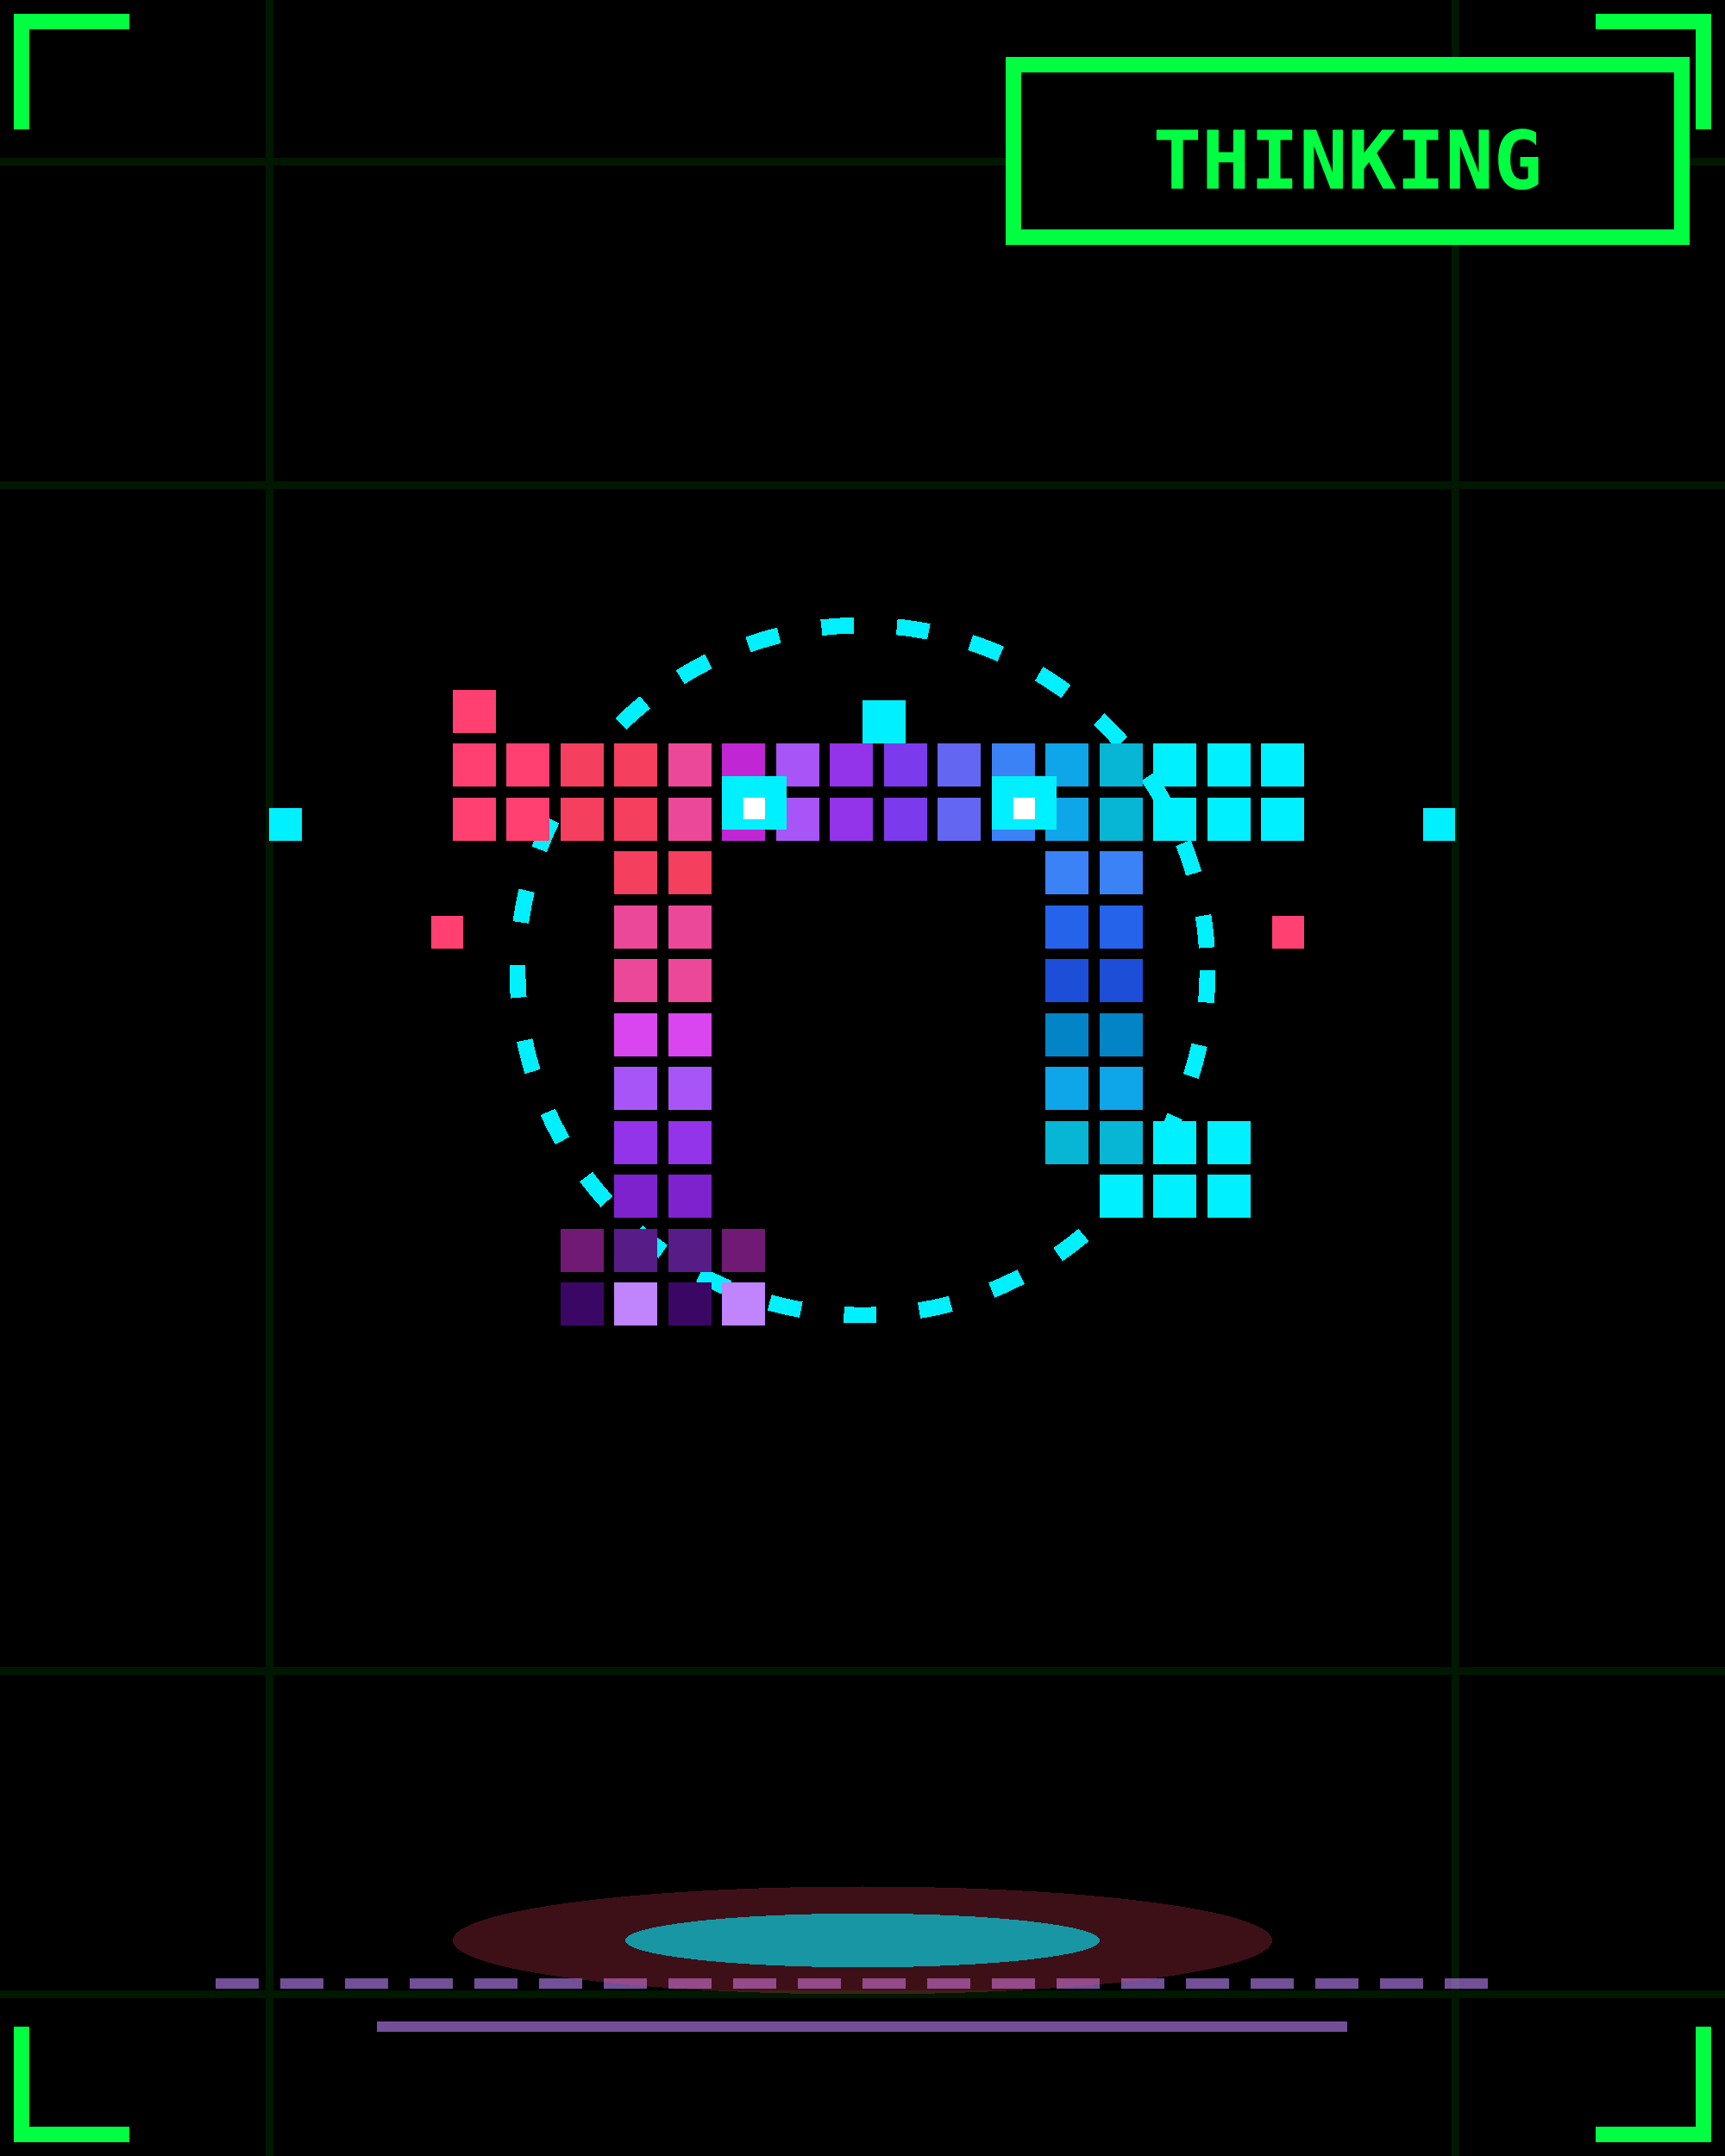
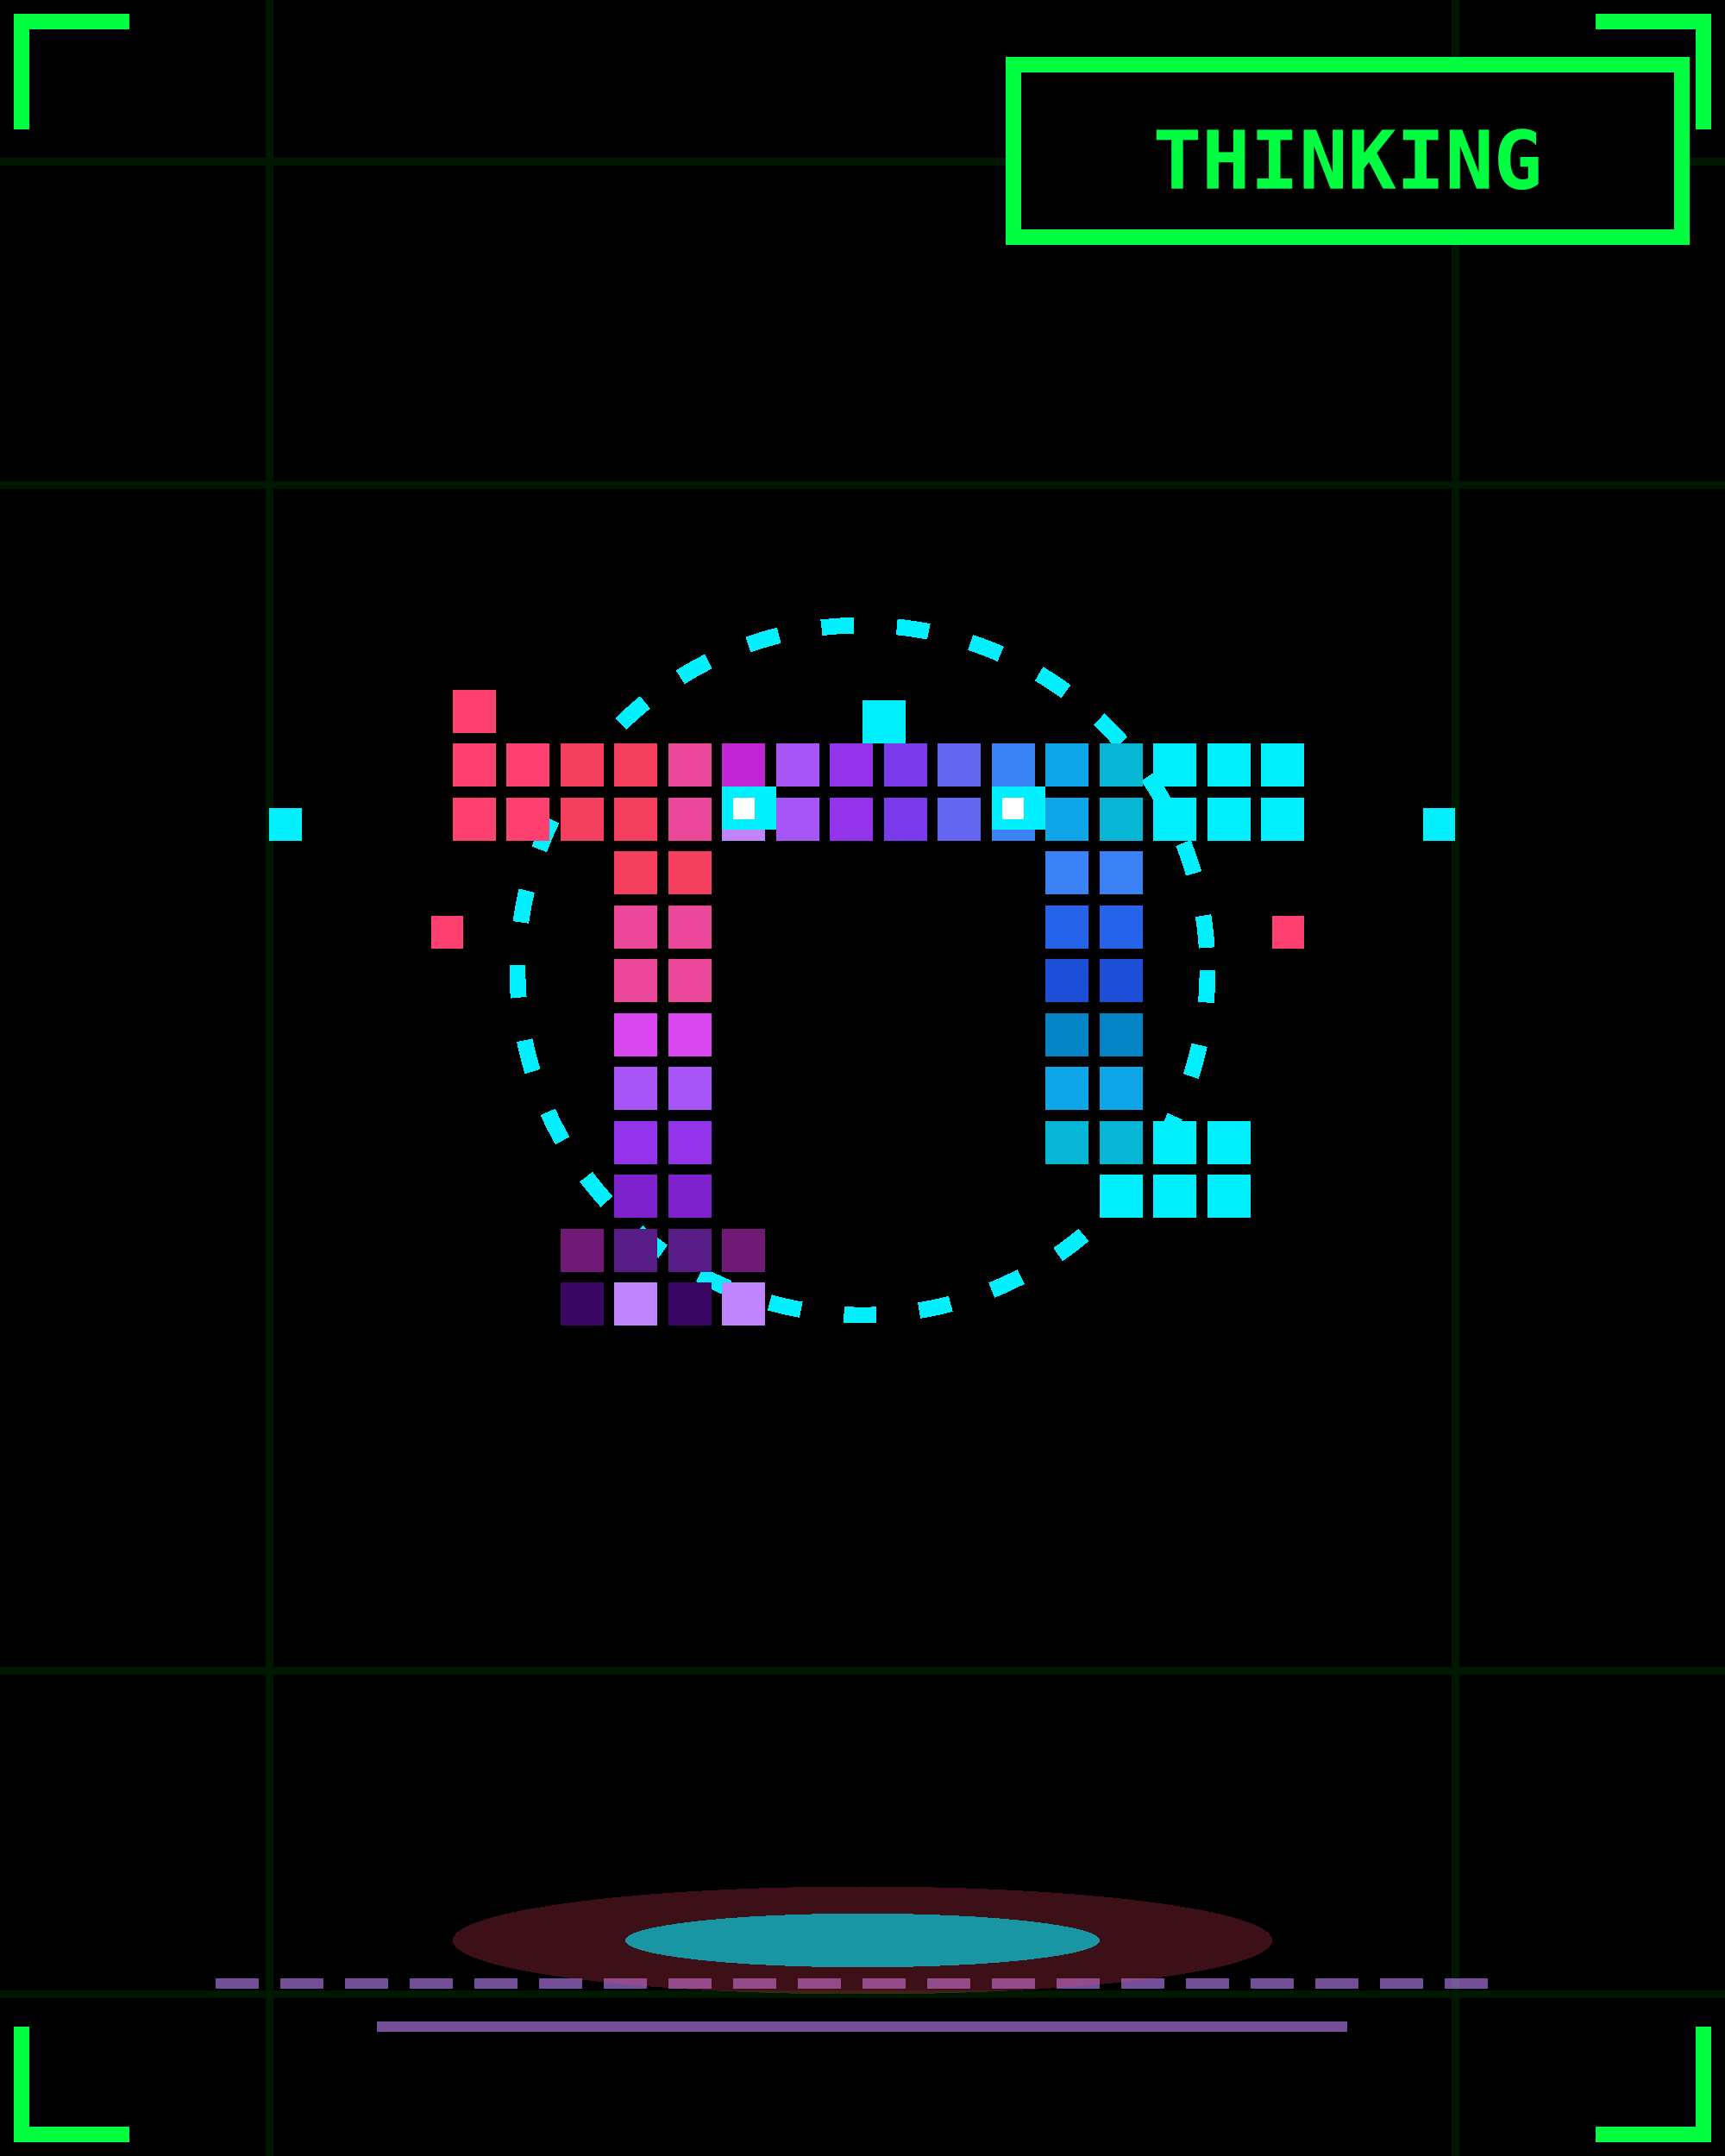
<svg xmlns="http://www.w3.org/2000/svg" viewBox="0 0 160 200" width="100%" height="100%" preserveAspectRatio="none" shape-rendering="crispEdges">
  <defs>
    <pattern id="piHalftone" x="0" y="0" width="4" height="4" patternUnits="userSpaceOnUse">
      <rect width="4" height="4" fill="#180b2c" />
      <rect x="0" y="0" width="2" height="2" fill="#c084fc" />
      <rect x="2" y="2" width="2" height="2" fill="#c084fc" />
    </pattern>
  </defs>
  <style>
    @keyframes psychicPulse {
      0% { transform: scale(0.6); opacity: 0.8; }
      50% { opacity: 0.3; }
      100% { transform: scale(1.6); opacity: 0; }
    }
    @keyframes levitateFloat {
      0%, 100% { transform: translateY(0px); }
      50% { transform: translateY(-6px); }
    }
    @keyframes thoughtParticle1 {
      0% { transform: translateY(0px); opacity: 0; }
      40% { opacity: 1; }
      100% { transform: translateY(-70px); opacity: 0; }
    }
    @keyframes thoughtParticle2 {
      0% { transform: translateY(0px); opacity: 0; }
      40% { opacity: 1; }
      100% { transform: translateY(-70px); opacity: 0; }
    }

    .mascot-thinking { animation: levitateFloat 2s steps(4) infinite; transform-origin: 80px 100px; }
    .psychic-1 { animation: psychicPulse 1.8s steps(4) infinite; transform-origin: 80px 90px; }
    .psychic-2 { animation: psychicPulse 1.8s steps(4) infinite 0.9s; transform-origin: 80px 90px; }
    .tp-1 { animation: thoughtParticle1 2.2s steps(6) infinite; }
    .tp-2 { animation: thoughtParticle2 2.6s steps(6) infinite 1.1s; }
  </style>
  <rect width="160" height="200" fill="#000000" />
  <g stroke="#003b00" stroke-width="0.75" opacity="0.4">
    <line x1="0" y1="15" x2="160" y2="15" />
    <line x1="0" y1="45" x2="160" y2="45" />
    <line x1="0" y1="155" x2="160" y2="155" />
    <line x1="0" y1="185" x2="160" y2="185" />
    <line x1="25" y1="0" x2="25" y2="200" />
    <line x1="135" y1="0" x2="135" y2="200" />
  </g>
  <g stroke="#00ff41" stroke-width="1.5" fill="none">
    <path d="M2,12 L2,2 L12,2" />
    <path d="M158,12 L158,2 L148,2" />
    <path d="M2,188 L2,198 L12,198" />
    <path d="M158,188 L158,198 L148,198" />
  </g>
  <g transform="translate(94, 6)">
    <rect width="62" height="16" fill="#000000" stroke="#00ff41" stroke-width="1.5" />
    <text x="31" y="11.5" font-family="'Fira Code', monospace" font-size="7.5" font-weight="900" fill="#00ff41" text-anchor="middle">THINKING</text>
  </g>
  <g fill="none" stroke-width="1.5" stroke-dasharray="3,4">
    <circle cx="80" cy="90" r="32" stroke="#f43f5e" class="psychic-1" />
    <circle cx="80" cy="90" r="32" stroke="#00f0ff" class="psychic-2" />
  </g>
  <g class="tp-1" fill="#00f0ff" transform="translate(0, 75)">
    <rect x="25" y="0" width="3" height="3" />
    <rect x="132" y="0" width="3" height="3" />
    <rect x="80" y="-10" width="4" height="4" />
  </g>
  <g class="tp-2" fill="#ff4071" transform="translate(0, 85)">
    <rect x="40" y="0" width="3" height="3" />
    <rect x="118" y="0" width="3" height="3" />
  </g>
  <g opacity="0.6" stroke="#c084fc" stroke-width="1">
    <line x1="20" y1="184" x2="140" y2="184" stroke-dasharray="4,2" />
    <line x1="35" y1="188" x2="125" y2="188" />
  </g>
  <ellipse cx="80" cy="180" rx="38" ry="5" fill="#f43f5e" opacity="0.25" />
  <ellipse cx="80" cy="180" rx="22" ry="2.5" fill="#00f0ff" opacity="0.6" />
  <g class="mascot-thinking">
    <rect x="42" y="64" width="4" height="4" fill="#ff4071" />
    <rect x="42" y="69" width="4" height="4" fill="#ff4071" />
    <rect x="42" y="74" width="4" height="4" fill="#ff4071" />
    <rect x="47" y="69" width="4" height="4" fill="#ff4071" />
    <rect x="52" y="69" width="4" height="4" fill="#f43f5e" />
    <rect x="57" y="69" width="4" height="4" fill="#f43f5e" />
    <rect x="62" y="69" width="4" height="4" fill="#ec4899" />
    <rect x="67" y="69" width="4" height="4" fill="#c026d3" />
    <rect x="72" y="69" width="4" height="4" fill="#a855f7" />
    <rect x="77" y="69" width="4" height="4" fill="#9333ea" />
    <rect x="82" y="69" width="4" height="4" fill="#7c3aed" />
    <rect x="87" y="69" width="4" height="4" fill="#6366f1" />
    <rect x="92" y="69" width="4" height="4" fill="#3b82f6" />
    <rect x="97" y="69" width="4" height="4" fill="#0ea5e9" />
    <rect x="102" y="69" width="4" height="4" fill="#06b6d4" />
    <rect x="107" y="69" width="4" height="4" fill="#00f0ff" />
    <rect x="112" y="69" width="4" height="4" fill="#00f0ff" />
    <rect x="117" y="69" width="4" height="4" fill="#00f0ff" />
    <rect x="117" y="74" width="4" height="4" fill="#00f0ff" />
    <rect x="47" y="74" width="4" height="4" fill="#ff4071" />
    <rect x="52" y="74" width="4" height="4" fill="#f43f5e" />
    <rect x="57" y="74" width="4" height="4" fill="#f43f5e" />
    <rect x="62" y="74" width="4" height="4" fill="#ec4899" />
-     <rect x="67" y="74" width="4" height="4" fill="#c026d3" />
+     <rect x="67" y="74" width="4" height="4" fill="#c084fc" />
    <rect x="72" y="74" width="4" height="4" fill="#a855f7" />
    <rect x="77" y="74" width="4" height="4" fill="#9333ea" />
    <rect x="82" y="74" width="4" height="4" fill="#7c3aed" />
    <rect x="87" y="74" width="4" height="4" fill="#6366f1" />
    <rect x="92" y="74" width="4" height="4" fill="#3b82f6" />
    <rect x="97" y="74" width="4" height="4" fill="#0ea5e9" />
    <rect x="102" y="74" width="4" height="4" fill="#06b6d4" />
    <rect x="107" y="74" width="4" height="4" fill="#00f0ff" />
    <rect x="112" y="74" width="4" height="4" fill="#00f0ff" />
    <rect x="57" y="79" width="4" height="4" fill="#f43f5e" />
    <rect x="62" y="79" width="4" height="4" fill="#f43f5e" />
    <rect x="57" y="84" width="4" height="4" fill="#ec4899" />
    <rect x="62" y="84" width="4" height="4" fill="#ec4899" />
    <rect x="57" y="89" width="4" height="4" fill="#ec4899" />
    <rect x="62" y="89" width="4" height="4" fill="#ec4899" />
    <rect x="57" y="94" width="4" height="4" fill="#d946ef" />
    <rect x="62" y="94" width="4" height="4" fill="#d946ef" />
    <rect x="57" y="99" width="4" height="4" fill="#a855f7" />
    <rect x="62" y="99" width="4" height="4" fill="#a855f7" />
    <rect x="57" y="104" width="4" height="4" fill="#9333ea" />
    <rect x="62" y="104" width="4" height="4" fill="#9333ea" />
    <rect x="57" y="109" width="4" height="4" fill="#7e22ce" />
    <rect x="62" y="109" width="4" height="4" fill="#7e22ce" />
    <rect x="52" y="114" width="4" height="4" fill="#701a75" />
    <rect x="57" y="114" width="4" height="4" fill="#581c87" />
    <rect x="62" y="114" width="4" height="4" fill="#581c87" />
    <rect x="67" y="114" width="4" height="4" fill="#701a75" />
    <rect x="52" y="119" width="4" height="4" fill="#3b0764" />
    <rect x="57" y="119" width="4" height="4" fill="#c084fc" />
    <rect x="62" y="119" width="4" height="4" fill="#3b0764" />
    <rect x="67" y="119" width="4" height="4" fill="#c084fc" />
    <rect x="97" y="79" width="4" height="4" fill="#3b82f6" />
    <rect x="102" y="79" width="4" height="4" fill="#3b82f6" />
    <rect x="97" y="84" width="4" height="4" fill="#2563eb" />
    <rect x="102" y="84" width="4" height="4" fill="#2563eb" />
    <rect x="97" y="89" width="4" height="4" fill="#1d4ed8" />
    <rect x="102" y="89" width="4" height="4" fill="#1d4ed8" />
    <rect x="97" y="94" width="4" height="4" fill="#0284c7" />
    <rect x="102" y="94" width="4" height="4" fill="#0284c7" />
    <rect x="97" y="99" width="4" height="4" fill="#0ea5e9" />
    <rect x="102" y="99" width="4" height="4" fill="#0ea5e9" />
    <rect x="97" y="104" width="4" height="4" fill="#06b6d4" />
    <rect x="102" y="104" width="4" height="4" fill="#06b6d4" />
    <rect x="107" y="104" width="4" height="4" fill="#00f0ff" />
    <rect x="102" y="109" width="4" height="4" fill="#00f0ff" />
    <rect x="107" y="109" width="4" height="4" fill="#00f0ff" />
    <rect x="112" y="109" width="4" height="4" fill="#00f0ff" />
    <rect x="112" y="104" width="4" height="4" fill="#00f0ff" />
-     <rect x="67" y="72" width="6" height="5" fill="#00f0ff" />
-     <rect x="69" y="74" width="2" height="2" fill="#ffffff" />
-     <rect x="92" y="72" width="6" height="5" fill="#00f0ff" />
-     <rect x="94" y="74" width="2" height="2" fill="#ffffff" />
+     <rect x="67" y="73" width="5" height="4" fill="#00f0ff" />
+     <rect x="68" y="74" width="2" height="2" fill="#ffffff" />
+     <rect x="92" y="73" width="5" height="4" fill="#00f0ff" />
+     <rect x="93" y="74" width="2" height="2" fill="#ffffff" />
  </g>
</svg>
